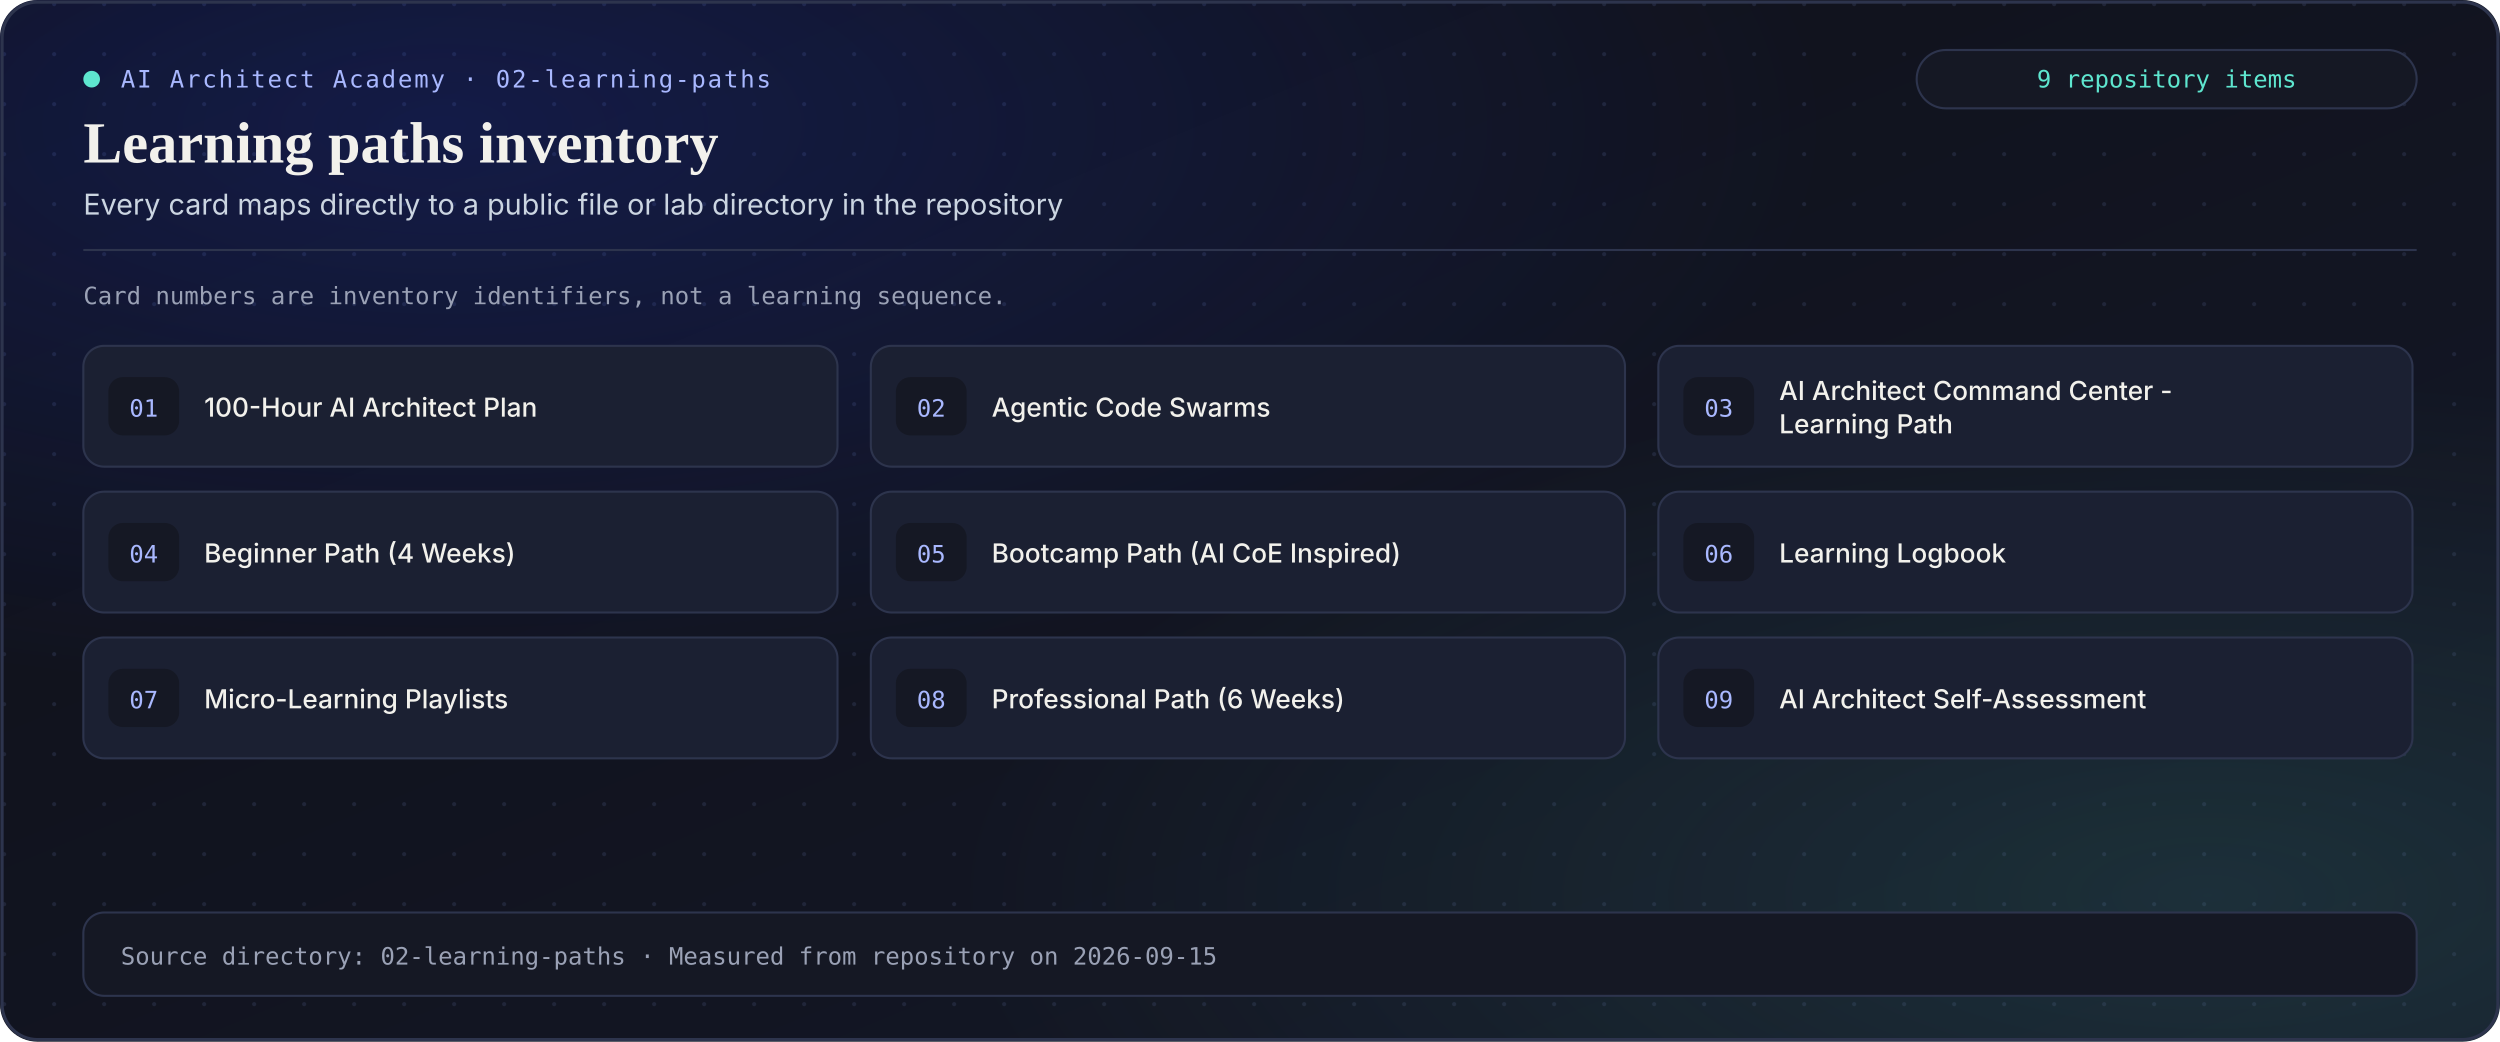
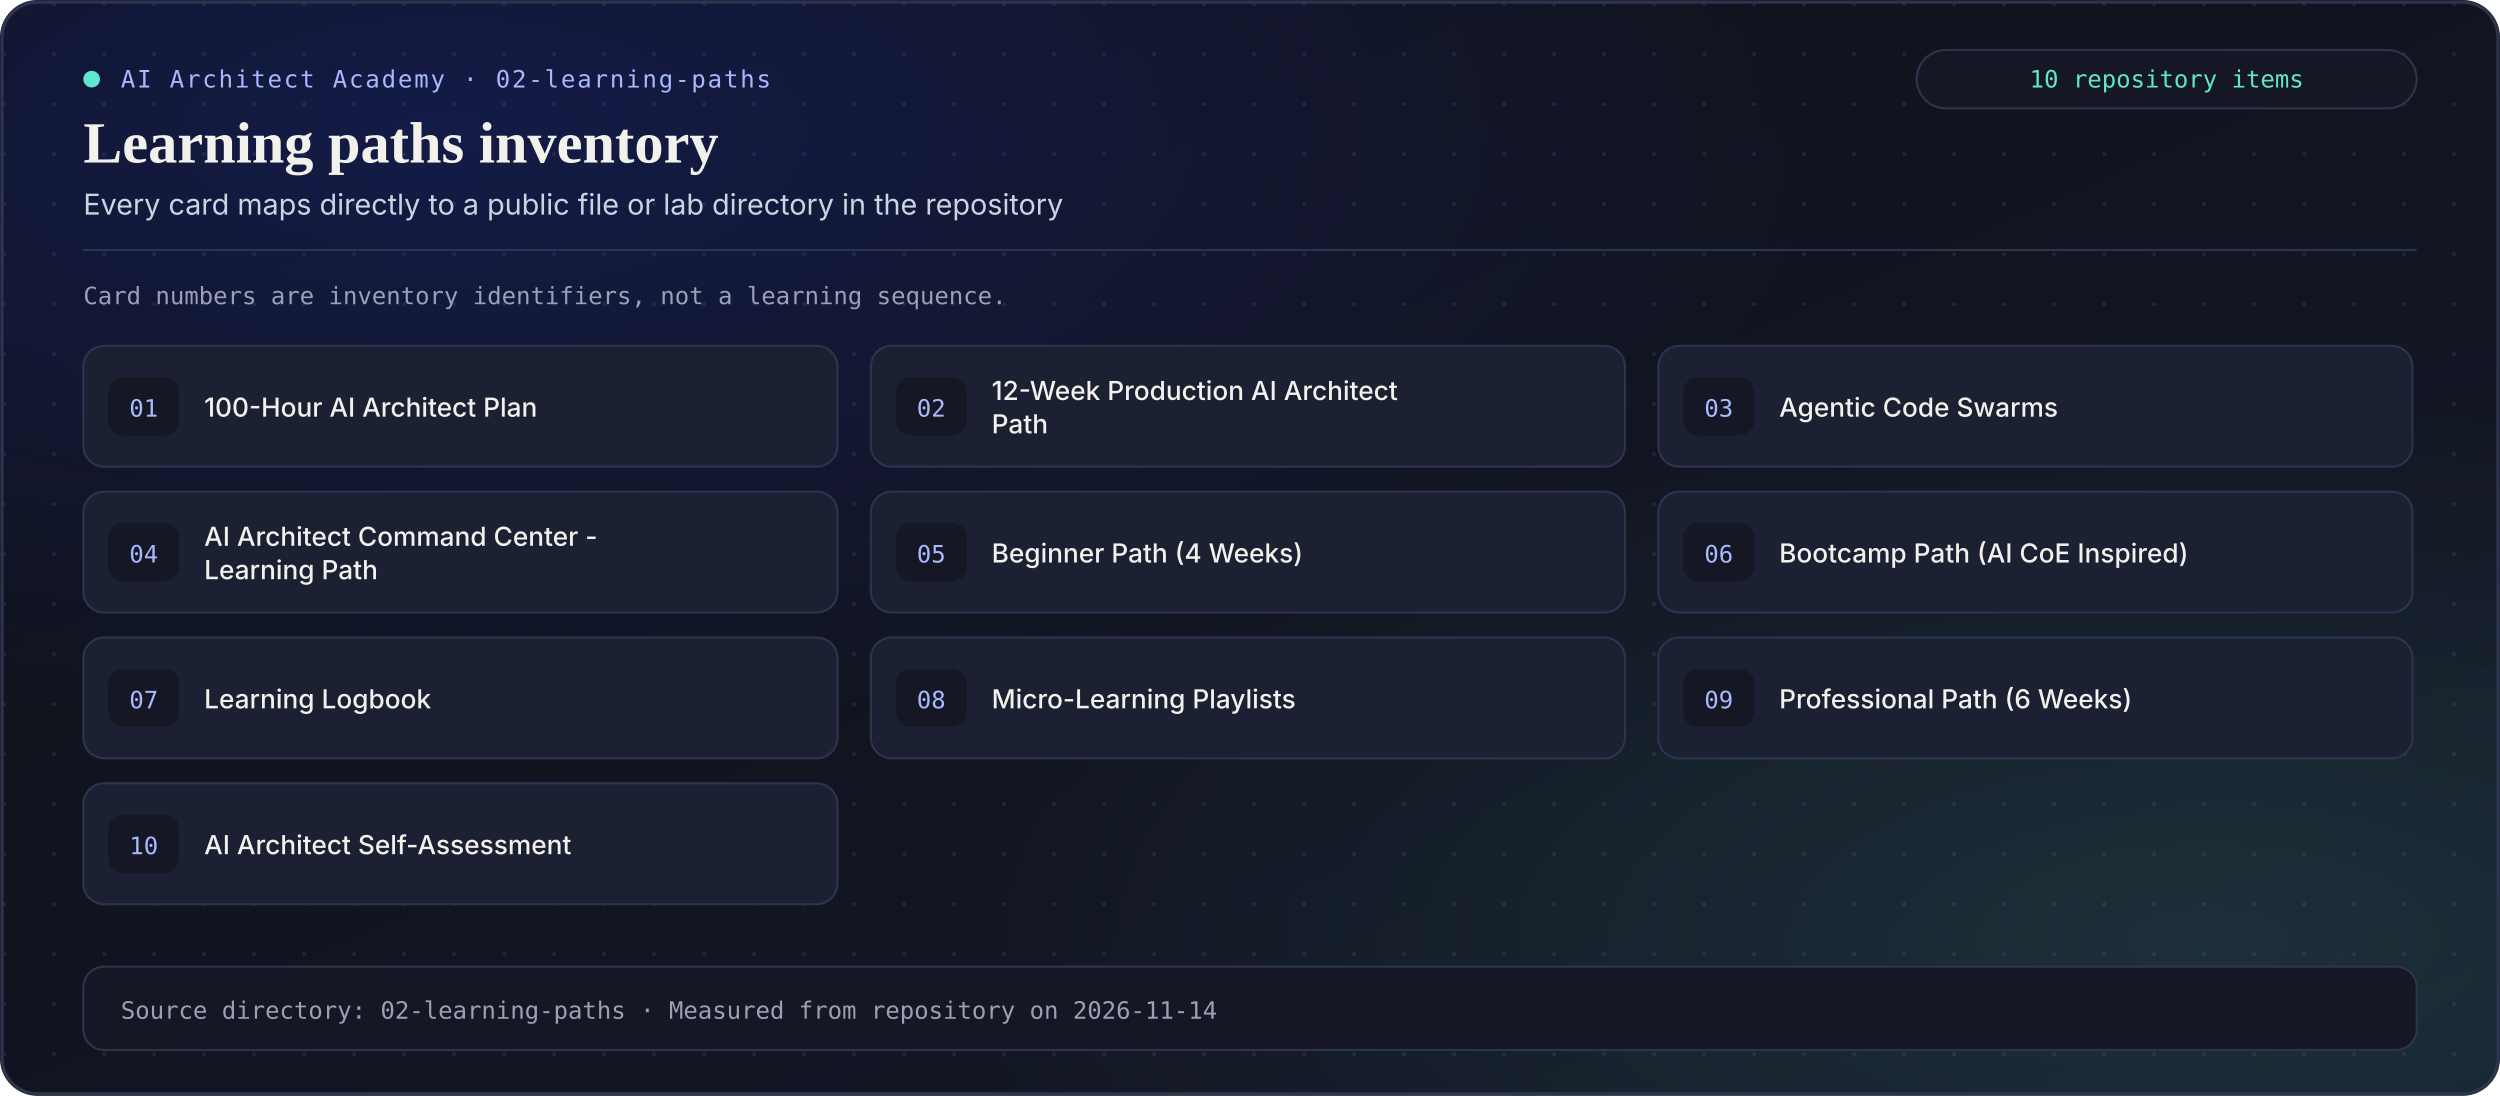
- <svg xmlns="http://www.w3.org/2000/svg" width="1200" height="500" viewBox="0 0 1200 500" role="img" aria-label="Learning paths curriculum section inventory">
+ <svg xmlns="http://www.w3.org/2000/svg" width="1200" height="526" viewBox="0 0 1200 526" role="img" aria-label="Learning paths curriculum section inventory">
  <defs>
    <linearGradient id="stage-grad" x1="0%" y1="0%" x2="100%" y2="100%">
      <stop offset="0%" stop-color="#0f1017" />
      <stop offset="60%" stop-color="#121522" />
      <stop offset="100%" stop-color="#141826" />
    </linearGradient>
    <linearGradient id="cobalt-stroke" x1="0%" y1="0%" x2="100%" y2="100%">
      <stop offset="0%" stop-color="#7c93ff" stop-opacity="0.78" />
      <stop offset="100%" stop-color="#5ee6cf" stop-opacity="0.52" />
    </linearGradient>
    <radialGradient id="cobalt-glow" cx="18%" cy="12%" r="55%">
      <stop offset="0%" stop-color="#1f3bd6" stop-opacity="0.24" />
      <stop offset="100%" stop-color="#1f3bd6" stop-opacity="0" />
    </radialGradient>
    <radialGradient id="mint-glow" cx="88%" cy="86%" r="50%">
      <stop offset="0%" stop-color="#5ee6cf" stop-opacity="0.12" />
      <stop offset="100%" stop-color="#5ee6cf" stop-opacity="0" />
    </radialGradient>
    <pattern id="academy-grid" width="24" height="24" patternUnits="userSpaceOnUse">
      <circle cx="2" cy="2" r="1" fill="#2d344d" fill-opacity="0.55" />
    </pattern>
    <marker id="arrow-cobalt" viewBox="0 0 10 10" refX="8" refY="5" markerWidth="6" markerHeight="6" orient="auto-start-reverse">
      <path d="M 0 1.5 L 8.5 5 L 0 8.5 z" fill="#a9b8ff" />
    </marker>
    <marker id="arrow-mint" viewBox="0 0 10 10" refX="8" refY="5" markerWidth="6" markerHeight="6" orient="auto-start-reverse">
      <path d="M 0 1.5 L 8.5 5 L 0 8.5 z" fill="#5ee6cf" />
    </marker>
    <marker id="arrow-amber" viewBox="0 0 10 10" refX="8" refY="5" markerWidth="6" markerHeight="6" orient="auto-start-reverse">
      <path d="M 0 1.5 L 8.5 5 L 0 8.5 z" fill="#ffc07a" />
    </marker>
  </defs>
  <style>
    text { font-family: Inter, system-ui, -apple-system, 'Segoe UI', Roboto, Helvetica, Arial, sans-serif; }
    .serif { font-family: 'Playfair Display', Georgia, 'Times New Roman', serif; }
    .mono { font-family: ui-monospace, 'SF Mono', Menlo, Consolas, monospace; }
  </style>
-   <rect width="1200" height="500" rx="18" fill="url(#stage-grad)" />
-   <rect width="1200" height="500" rx="18" fill="url(#academy-grid)" />
-   <rect width="1200" height="500" rx="18" fill="url(#cobalt-glow)" />
-   <rect width="1200" height="500" rx="18" fill="url(#mint-glow)" />
-   <rect x="1" y="1" width="1198" height="498" rx="17" fill="none" stroke="#2d344d" stroke-width="1.5" />
+   <rect width="1200" height="526" rx="18" fill="url(#stage-grad)" />
+   <rect width="1200" height="526" rx="18" fill="url(#academy-grid)" />
+   <rect width="1200" height="526" rx="18" fill="url(#cobalt-glow)" />
+   <rect width="1200" height="526" rx="18" fill="url(#mint-glow)" />
+   <rect x="1" y="1" width="1198" height="524" rx="17" fill="none" stroke="#2d344d" stroke-width="1.5" />
  <g>
    <rect x="40" y="34" width="8" height="8" rx="4" fill="#5ee6cf" />
    <text x="58" y="42" class="mono" font-size="11.5" fill="#a9b8ff" letter-spacing="0.9">AI Architect Academy · 02-learning-paths</text>
    <rect x="920" y="24" width="240" height="28" rx="14" fill="#151824" stroke="#2d344d" />
-     <text x="1040" y="42" text-anchor="middle" class="mono" font-size="11.5" fill="#5ee6cf">9 repository items</text>
+     <text x="1040" y="42" text-anchor="middle" class="mono" font-size="11.5" fill="#5ee6cf">10 repository items</text>
    <text x="40" y="78" class="serif" font-size="28" font-weight="600" fill="#f2f1ec">Learning paths inventory</text>
    <text x="40" y="103" font-size="13.8" fill="#cbd5e1">Every card maps directly to a public file or lab directory in the repository</text>
    <line x1="40" y1="120" x2="1160" y2="120" stroke="#2d344d" stroke-width="1" />
  </g>
  <text x="40" y="146" class="mono" font-size="11.5" fill="#9aa1b5">Card numbers are inventory identifiers, not a learning sequence.</text>
  <g>
    <rect x="40" y="166" width="362" height="58" rx="10" fill="#1b2032" stroke="#2d344d" />
    <rect x="52" y="181" width="34" height="28" rx="7" fill="#151824" />
    <text x="69" y="200" text-anchor="middle" class="mono" font-size="11.5" fill="#a9b8ff">01</text>
    <text x="98" y="200" font-size="12.6" font-weight="550" fill="#f2f1ec">100-Hour AI Architect Plan</text>
  </g>
  <g>
    <rect x="418" y="166" width="362" height="58" rx="10" fill="#1b2032" stroke="#2d344d" />
    <rect x="430" y="181" width="34" height="28" rx="7" fill="#151824" />
    <text x="447" y="200" text-anchor="middle" class="mono" font-size="11.5" fill="#a9b8ff">02</text>
-     <text x="476" y="200" font-size="12.6" font-weight="550" fill="#f2f1ec">Agentic Code Swarms</text>
+     <text x="476" y="192" font-size="12.6" font-weight="550" fill="#f2f1ec">12-Week Production AI Architect</text>
+     <text x="476" y="208" font-size="12.6" font-weight="550" fill="#f2f1ec">Path</text>
  </g>
  <g>
    <rect x="796" y="166" width="362" height="58" rx="10" fill="#1b2032" stroke="#2d344d" />
    <rect x="808" y="181" width="34" height="28" rx="7" fill="#151824" />
    <text x="825" y="200" text-anchor="middle" class="mono" font-size="11.5" fill="#a9b8ff">03</text>
-     <text x="854" y="192" font-size="12.6" font-weight="550" fill="#f2f1ec">AI Architect Command Center -</text>
-     <text x="854" y="208" font-size="12.6" font-weight="550" fill="#f2f1ec">Learning Path</text>
+     <text x="854" y="200" font-size="12.6" font-weight="550" fill="#f2f1ec">Agentic Code Swarms</text>
  </g>
  <g>
    <rect x="40" y="236" width="362" height="58" rx="10" fill="#1b2032" stroke="#2d344d" />
    <rect x="52" y="251" width="34" height="28" rx="7" fill="#151824" />
    <text x="69" y="270" text-anchor="middle" class="mono" font-size="11.5" fill="#a9b8ff">04</text>
-     <text x="98" y="270" font-size="12.6" font-weight="550" fill="#f2f1ec">Beginner Path (4 Weeks)</text>
+     <text x="98" y="262" font-size="12.6" font-weight="550" fill="#f2f1ec">AI Architect Command Center -</text>
+     <text x="98" y="278" font-size="12.6" font-weight="550" fill="#f2f1ec">Learning Path</text>
  </g>
  <g>
    <rect x="418" y="236" width="362" height="58" rx="10" fill="#1b2032" stroke="#2d344d" />
    <rect x="430" y="251" width="34" height="28" rx="7" fill="#151824" />
    <text x="447" y="270" text-anchor="middle" class="mono" font-size="11.5" fill="#a9b8ff">05</text>
-     <text x="476" y="270" font-size="12.6" font-weight="550" fill="#f2f1ec">Bootcamp Path (AI CoE Inspired)</text>
+     <text x="476" y="270" font-size="12.6" font-weight="550" fill="#f2f1ec">Beginner Path (4 Weeks)</text>
  </g>
  <g>
    <rect x="796" y="236" width="362" height="58" rx="10" fill="#1b2032" stroke="#2d344d" />
    <rect x="808" y="251" width="34" height="28" rx="7" fill="#151824" />
    <text x="825" y="270" text-anchor="middle" class="mono" font-size="11.5" fill="#a9b8ff">06</text>
-     <text x="854" y="270" font-size="12.6" font-weight="550" fill="#f2f1ec">Learning Logbook</text>
+     <text x="854" y="270" font-size="12.6" font-weight="550" fill="#f2f1ec">Bootcamp Path (AI CoE Inspired)</text>
  </g>
  <g>
    <rect x="40" y="306" width="362" height="58" rx="10" fill="#1b2032" stroke="#2d344d" />
    <rect x="52" y="321" width="34" height="28" rx="7" fill="#151824" />
    <text x="69" y="340" text-anchor="middle" class="mono" font-size="11.5" fill="#a9b8ff">07</text>
-     <text x="98" y="340" font-size="12.6" font-weight="550" fill="#f2f1ec">Micro-Learning Playlists</text>
+     <text x="98" y="340" font-size="12.6" font-weight="550" fill="#f2f1ec">Learning Logbook</text>
  </g>
  <g>
    <rect x="418" y="306" width="362" height="58" rx="10" fill="#1b2032" stroke="#2d344d" />
    <rect x="430" y="321" width="34" height="28" rx="7" fill="#151824" />
    <text x="447" y="340" text-anchor="middle" class="mono" font-size="11.5" fill="#a9b8ff">08</text>
-     <text x="476" y="340" font-size="12.6" font-weight="550" fill="#f2f1ec">Professional Path (6 Weeks)</text>
+     <text x="476" y="340" font-size="12.6" font-weight="550" fill="#f2f1ec">Micro-Learning Playlists</text>
  </g>
  <g>
    <rect x="796" y="306" width="362" height="58" rx="10" fill="#1b2032" stroke="#2d344d" />
    <rect x="808" y="321" width="34" height="28" rx="7" fill="#151824" />
    <text x="825" y="340" text-anchor="middle" class="mono" font-size="11.5" fill="#a9b8ff">09</text>
-     <text x="854" y="340" font-size="12.6" font-weight="550" fill="#f2f1ec">AI Architect Self-Assessment</text>
+     <text x="854" y="340" font-size="12.6" font-weight="550" fill="#f2f1ec">Professional Path (6 Weeks)</text>
  </g>
  <g>
-     <rect x="40" y="438" width="1120" height="40" rx="10" fill="#151824" stroke="#2d344d" />
-     <text x="58" y="463" class="mono" font-size="11.5" fill="#9aa1b5">Source directory: 02-learning-paths · Measured from repository on 2026-09-15</text>
+     <rect x="40" y="376" width="362" height="58" rx="10" fill="#1b2032" stroke="#2d344d" />
+     <rect x="52" y="391" width="34" height="28" rx="7" fill="#151824" />
+     <text x="69" y="410" text-anchor="middle" class="mono" font-size="11.5" fill="#a9b8ff">10</text>
+     <text x="98" y="410" font-size="12.6" font-weight="550" fill="#f2f1ec">AI Architect Self-Assessment</text>
+   </g>
+   <g>
+     <rect x="40" y="464" width="1120" height="40" rx="10" fill="#151824" stroke="#2d344d" />
+     <text x="58" y="489" class="mono" font-size="11.5" fill="#9aa1b5">Source directory: 02-learning-paths · Measured from repository on 2026-11-14</text>
  </g>
</svg>
